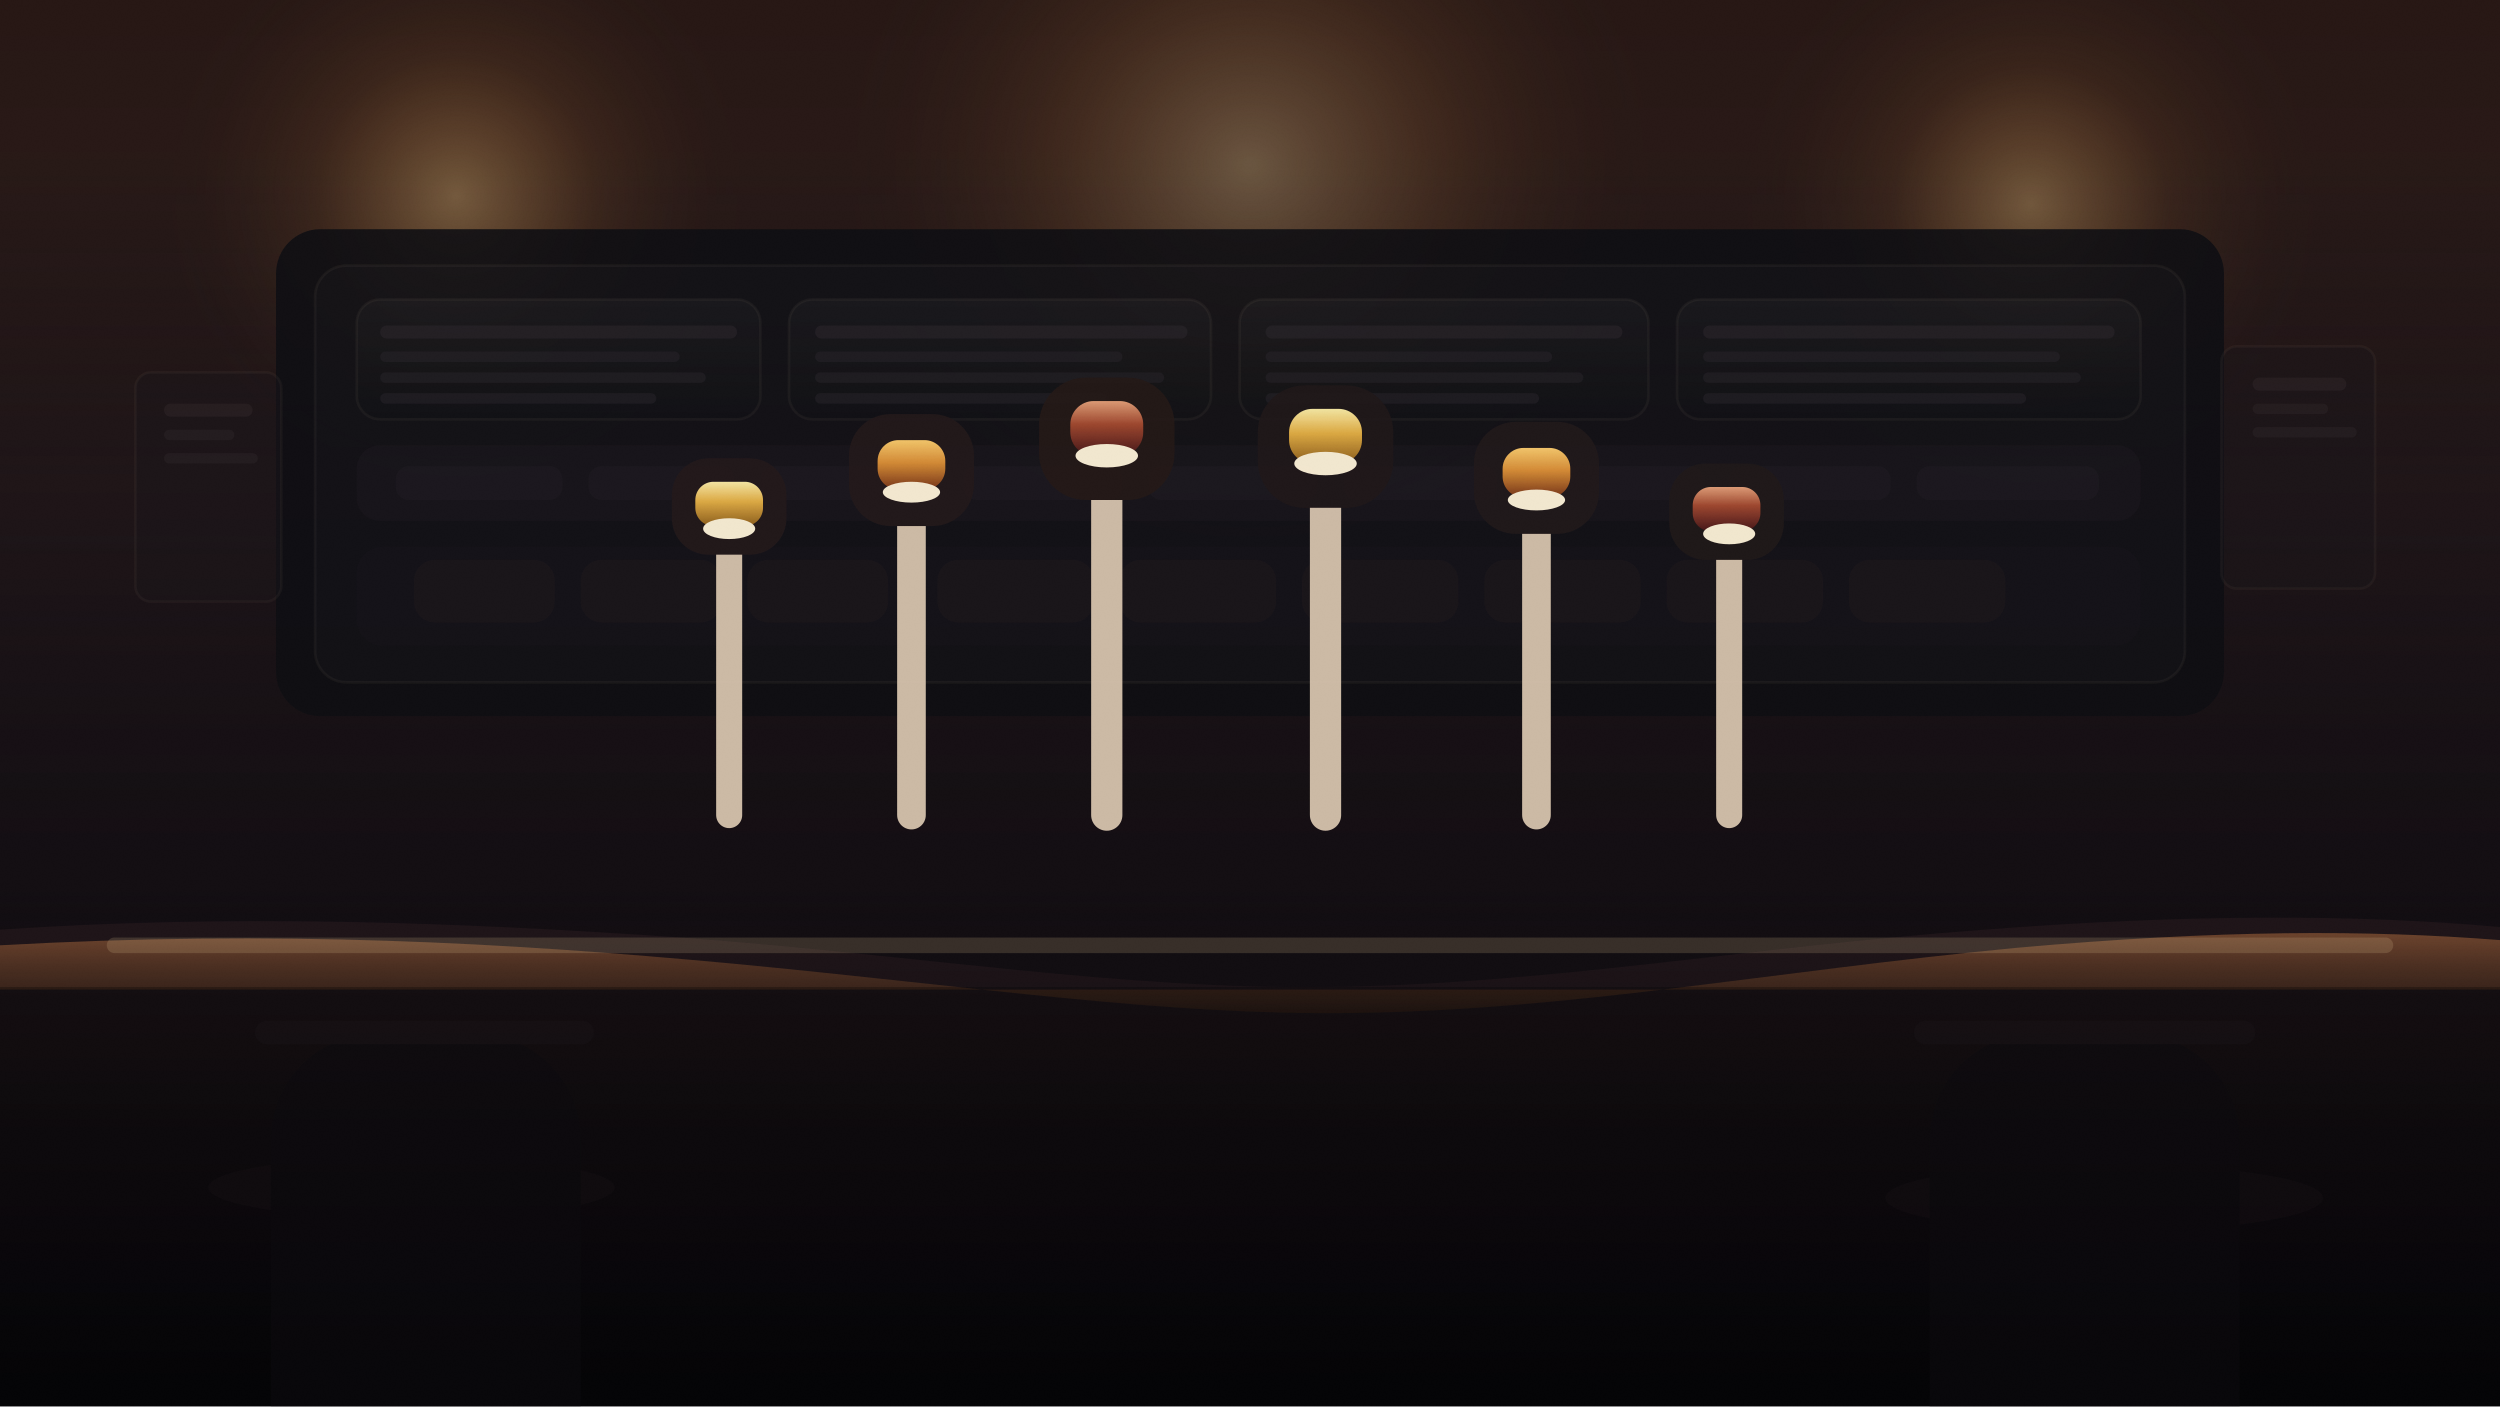
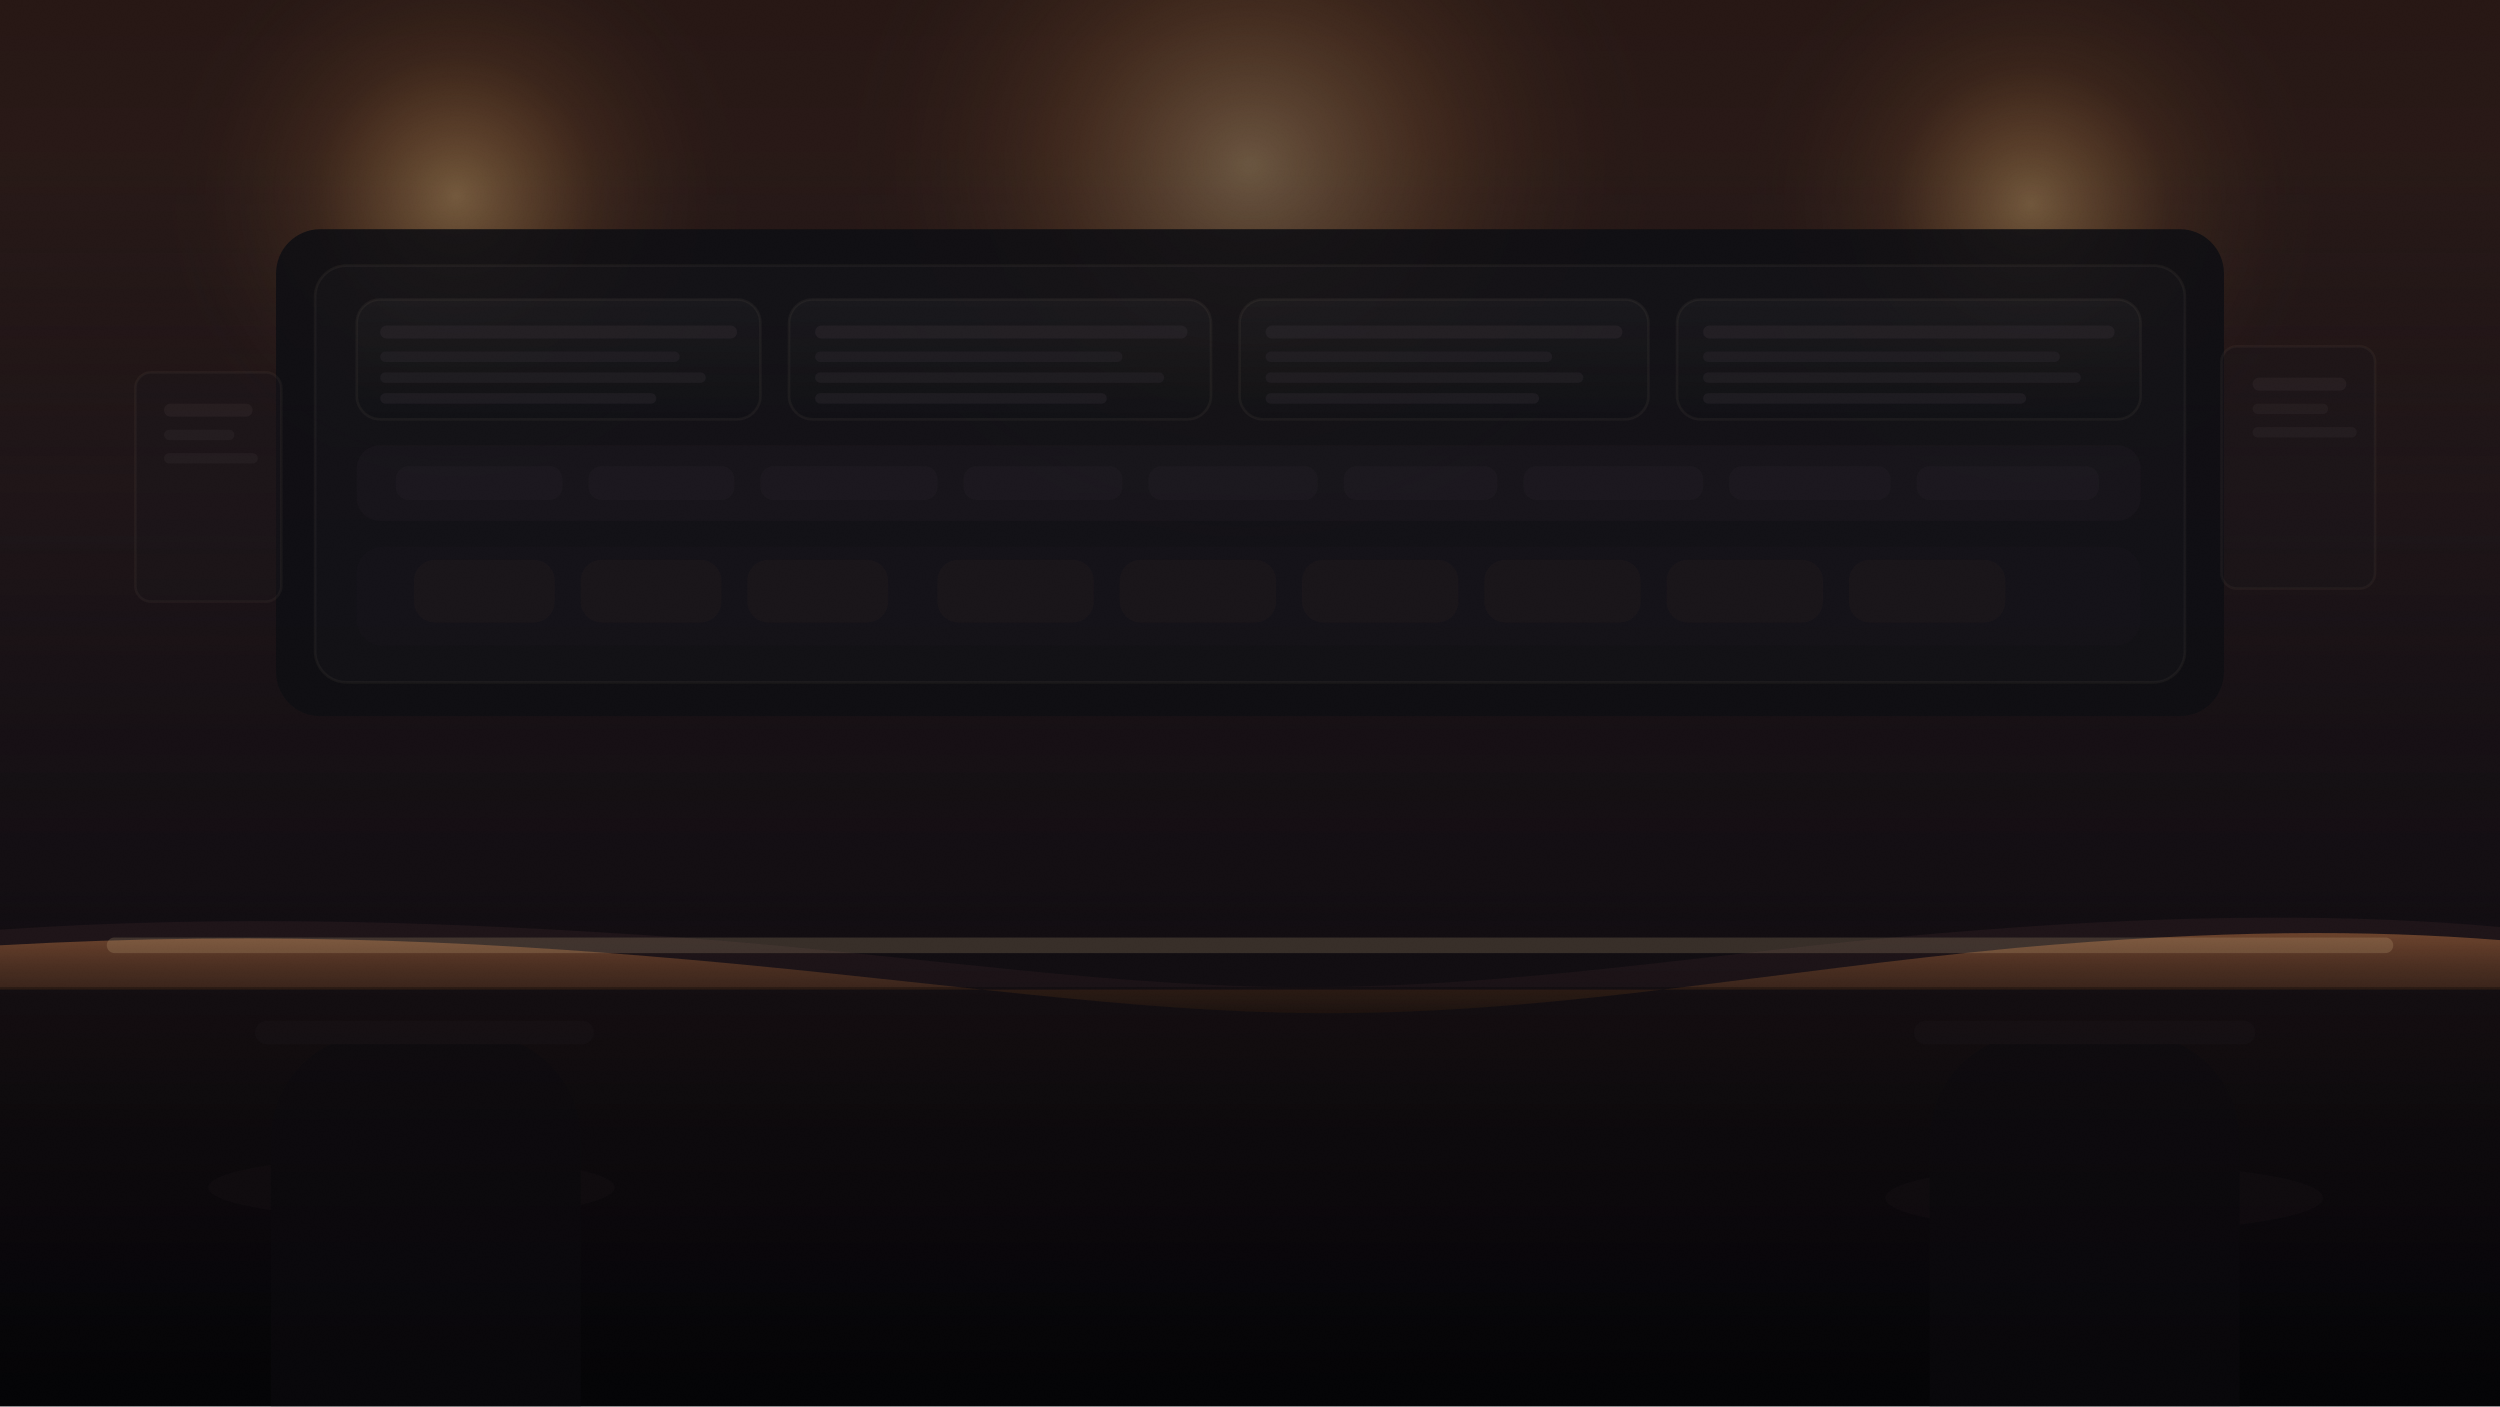
<svg xmlns="http://www.w3.org/2000/svg" width="1920" height="1080" viewBox="0 0 1920 1080" fill="none">
  <defs>
    <linearGradient id="room" x1="960" y1="0" x2="960" y2="1080" gradientUnits="userSpaceOnUse">
      <stop offset="0" stop-color="#120D10" />
      <stop offset="0.36" stop-color="#191217" />
      <stop offset="0.74" stop-color="#100C10" />
      <stop offset="1" stop-color="#060508" />
    </linearGradient>
    <linearGradient id="wallGlow" x1="960" y1="120" x2="960" y2="760" gradientUnits="userSpaceOnUse">
      <stop offset="0" stop-color="#4A2B1D" stop-opacity="0.36" />
      <stop offset="0.55" stop-color="#281A17" stop-opacity="0.16" />
      <stop offset="1" stop-color="#09080B" stop-opacity="0" />
    </linearGradient>
    <linearGradient id="counterFront" x1="960" y1="720" x2="960" y2="1080" gradientUnits="userSpaceOnUse">
      <stop offset="0" stop-color="#201519" />
      <stop offset="0.38" stop-color="#120D11" />
      <stop offset="1" stop-color="#050508" />
    </linearGradient>
    <linearGradient id="counterTop" x1="0" y1="0" x2="0" y2="1">
      <stop offset="0" stop-color="#7A4B31" />
      <stop offset="0.4" stop-color="#553424" />
      <stop offset="1" stop-color="#2A1A14" />
    </linearGradient>
    <linearGradient id="wood" x1="0" y1="0" x2="1" y2="1">
      <stop offset="0" stop-color="#3A241B" />
      <stop offset="1" stop-color="#1A1112" />
    </linearGradient>
    <linearGradient id="frame" x1="0" y1="0" x2="1" y2="1">
      <stop offset="0" stop-color="#7D5537" />
      <stop offset="1" stop-color="#372116" />
    </linearGradient>
    <linearGradient id="chalkboard" x1="0" y1="0" x2="0" y2="1">
      <stop offset="0" stop-color="#18181C" />
      <stop offset="1" stop-color="#0F1014" />
    </linearGradient>
    <linearGradient id="glassAmber" x1="0" y1="0" x2="0" y2="1">
      <stop offset="0" stop-color="#FFCF6E" />
      <stop offset="0.46" stop-color="#DD9136" />
      <stop offset="1" stop-color="#7B3618" />
    </linearGradient>
    <linearGradient id="glassRuby" x1="0" y1="0" x2="0" y2="1">
      <stop offset="0" stop-color="#E7A37A" />
      <stop offset="0.42" stop-color="#A64A30" />
      <stop offset="1" stop-color="#481719" />
    </linearGradient>
    <linearGradient id="glassPale" x1="0" y1="0" x2="0" y2="1">
      <stop offset="0" stop-color="#FFF1AA" />
      <stop offset="0.44" stop-color="#E8B346" />
      <stop offset="1" stop-color="#93611C" />
    </linearGradient>
    <radialGradient id="lampLeft" cx="0" cy="0" r="1" gradientUnits="userSpaceOnUse" gradientTransform="translate(350 150) rotate(90) scale(230 230)">
      <stop stop-color="#FFD488" stop-opacity="0.5" />
      <stop offset="0.46" stop-color="#F1A451" stop-opacity="0.14" />
      <stop offset="1" stop-color="#120D10" stop-opacity="0" />
    </radialGradient>
    <radialGradient id="lampCenter" cx="0" cy="0" r="1" gradientUnits="userSpaceOnUse" gradientTransform="translate(960 126) rotate(90) scale(300 320)">
      <stop stop-color="#FFE5A8" stop-opacity="0.44" />
      <stop offset="0.48" stop-color="#DB9751" stop-opacity="0.16" />
      <stop offset="1" stop-color="#120D10" stop-opacity="0" />
    </radialGradient>
    <radialGradient id="lampRight" cx="0" cy="0" r="1" gradientUnits="userSpaceOnUse" gradientTransform="translate(1560 156) rotate(90) scale(230 230)">
      <stop stop-color="#FFD488" stop-opacity="0.48" />
      <stop offset="0.46" stop-color="#F1A451" stop-opacity="0.12" />
      <stop offset="1" stop-color="#120D10" stop-opacity="0" />
    </radialGradient>
    <filter id="blur8" x="-20%" y="-20%" width="140%" height="140%">
      <feGaussianBlur stdDeviation="8" />
    </filter>
    <filter id="grain">
      <feTurbulence type="fractalNoise" baseFrequency="0.82" numOctaves="2" seed="17" stitchTiles="stitch" />
      <feColorMatrix type="saturate" values="0" />
      <feComponentTransfer>
        <feFuncA type="table" tableValues="0 0.022" />
      </feComponentTransfer>
    </filter>
  </defs>
  <rect width="1920" height="1080" fill="url(#room)" />
  <rect width="1920" height="1080" fill="url(#lampLeft)" />
  <rect width="1920" height="1080" fill="url(#lampCenter)" />
  <rect width="1920" height="1080" fill="url(#lampRight)" />
  <rect width="1920" height="1080" fill="url(#wallGlow)" />
  <g opacity="0.88">
    <rect x="212" y="176" width="1496" height="374" rx="34" fill="#0E0E12" />
    <rect x="242" y="204" width="1436" height="320" rx="24" fill="#111116" stroke="rgba(255,229,188,0.05)" stroke-width="2" />
    <rect x="274" y="230" width="310" height="92" rx="18" fill="url(#chalkboard)" stroke="rgba(255,228,184,0.05)" stroke-width="2" />
    <rect x="606" y="230" width="324" height="92" rx="18" fill="url(#chalkboard)" stroke="rgba(255,228,184,0.05)" stroke-width="2" />
    <rect x="952" y="230" width="314" height="92" rx="18" fill="url(#chalkboard)" stroke="rgba(255,228,184,0.05)" stroke-width="2" />
    <rect x="1288" y="230" width="356" height="92" rx="18" fill="url(#chalkboard)" stroke="rgba(255,228,184,0.05)" stroke-width="2" />
    <rect x="274" y="342" width="1370" height="58" rx="18" fill="#16141A" />
    <rect x="274" y="420" width="1370" height="76" rx="20" fill="#131218" />
  </g>
  <g opacity="0.56">
    <rect x="292" y="250" width="274" height="10" rx="5" fill="#2A252B" />
    <rect x="292" y="270" width="230" height="8" rx="4" fill="#252128" />
    <rect x="292" y="286" width="250" height="8" rx="4" fill="#252128" />
    <rect x="292" y="302" width="212" height="8" rx="4" fill="#252128" />
    <rect x="626" y="250" width="286" height="10" rx="5" fill="#2A252B" />
    <rect x="626" y="270" width="236" height="8" rx="4" fill="#252128" />
    <rect x="626" y="286" width="268" height="8" rx="4" fill="#252128" />
    <rect x="626" y="302" width="224" height="8" rx="4" fill="#252128" />
    <rect x="972" y="250" width="274" height="10" rx="5" fill="#2A252B" />
    <rect x="972" y="270" width="220" height="8" rx="4" fill="#252128" />
    <rect x="972" y="286" width="244" height="8" rx="4" fill="#252128" />
    <rect x="972" y="302" width="210" height="8" rx="4" fill="#252128" />
    <rect x="1308" y="250" width="316" height="10" rx="5" fill="#2A252B" />
    <rect x="1308" y="270" width="274" height="8" rx="4" fill="#252128" />
    <rect x="1308" y="286" width="290" height="8" rx="4" fill="#252128" />
    <rect x="1308" y="302" width="248" height="8" rx="4" fill="#252128" />
  </g>
  <g opacity="0.48">
    <rect x="304" y="358" width="128" height="26" rx="10" fill="#1F1C21" />
    <rect x="452" y="358" width="112" height="26" rx="10" fill="#1F1C21" />
    <rect x="584" y="358" width="136" height="26" rx="10" fill="#1F1C21" />
    <rect x="740" y="358" width="122" height="26" rx="10" fill="#1F1C21" />
    <rect x="882" y="358" width="130" height="26" rx="10" fill="#1F1C21" />
    <rect x="1032" y="358" width="118" height="26" rx="10" fill="#1F1C21" />
    <rect x="1170" y="358" width="138" height="26" rx="10" fill="#1F1C21" />
    <rect x="1328" y="358" width="124" height="26" rx="10" fill="#1F1C21" />
    <rect x="1472" y="358" width="140" height="26" rx="10" fill="#1F1C21" />
  </g>
  <g opacity="0.78">
    <rect x="318" y="430" width="108" height="48" rx="16" fill="#1B161A" />
    <rect x="446" y="430" width="108" height="48" rx="16" fill="#1B161A" />
    <rect x="574" y="430" width="108" height="48" rx="16" fill="#1B161A" />
    <rect x="720" y="430" width="120" height="48" rx="16" fill="#1B161A" />
    <rect x="860" y="430" width="120" height="48" rx="16" fill="#1B161A" />
    <rect x="1000" y="430" width="120" height="48" rx="16" fill="#1B161A" />
    <rect x="1140" y="430" width="120" height="48" rx="16" fill="#1B161A" />
    <rect x="1280" y="430" width="120" height="48" rx="16" fill="#1B161A" />
    <rect x="1420" y="430" width="120" height="48" rx="16" fill="#1B161A" />
  </g>
-   <g opacity="0.94">
-     <path d="M560 394V626" stroke="#D8C5AE" stroke-width="20" stroke-linecap="round" />
-     <path d="M700 364V626" stroke="#D8C5AE" stroke-width="22" stroke-linecap="round" />
-     <path d="M850 338V626" stroke="#D8C5AE" stroke-width="24" stroke-linecap="round" />
-     <path d="M1018 344V626" stroke="#D8C5AE" stroke-width="24" stroke-linecap="round" />
-     <path d="M1180 372V626" stroke="#D8C5AE" stroke-width="22" stroke-linecap="round" />
-     <path d="M1328 404V626" stroke="#D8C5AE" stroke-width="20" stroke-linecap="round" />
-     <rect x="516" y="352" width="88" height="74" rx="28" fill="#22181A" />
-     <rect x="652" y="318" width="96" height="86" rx="32" fill="#221819" />
-     <rect x="798" y="290" width="104" height="94" rx="36" fill="#231816" />
-     <rect x="966" y="296" width="104" height="94" rx="36" fill="#1F1718" />
-     <rect x="1132" y="324" width="96" height="86" rx="32" fill="#201819" />
-     <rect x="1282" y="356" width="88" height="74" rx="28" fill="#1F1818" />
-     <rect x="534" y="370" width="52" height="34" rx="14" fill="url(#glassPale)" />
-     <rect x="674" y="338" width="52" height="38" rx="16" fill="url(#glassAmber)" />
-     <rect x="822" y="308" width="56" height="42" rx="18" fill="url(#glassRuby)" />
-     <rect x="990" y="314" width="56" height="42" rx="18" fill="url(#glassPale)" />
-     <rect x="1154" y="344" width="52" height="38" rx="16" fill="url(#glassAmber)" />
-     <rect x="1300" y="374" width="52" height="34" rx="14" fill="url(#glassRuby)" />
-     <ellipse cx="560" cy="406" rx="20" ry="8" fill="#FFF4DA" />
-     <ellipse cx="700" cy="378" rx="22" ry="8" fill="#FFF4DA" />
-     <ellipse cx="850" cy="350" rx="24" ry="9" fill="#FFF4DA" />
-     <ellipse cx="1018" cy="356" rx="24" ry="9" fill="#FFF4DA" />
-     <ellipse cx="1180" cy="384" rx="22" ry="8" fill="#FFF4DA" />
-     <ellipse cx="1328" cy="410" rx="20" ry="8" fill="#FFF4DA" />
-   </g>
  <g opacity="0.86">
    <path d="M0 714C176 702 350 708 522 720C710 734 860 760 1020 758C1190 756 1336 728 1524 714C1680 702 1810 702 1920 712V1080H0V714Z" fill="url(#counterFront)" />
    <path d="M0 726C214 714 390 724 562 740C752 758 894 780 1038 778C1206 776 1360 746 1548 728C1704 714 1818 714 1920 722V760H0V726Z" fill="url(#counterTop)" />
    <rect x="82" y="720" width="1756" height="12" rx="6" fill="rgba(255,224,170,0.18)" />
    <rect x="0" y="758" width="1920" height="322" fill="rgba(0,0,0,0.28)" />
  </g>
  <g opacity="0.44">
    <rect x="104" y="286" width="112" height="176" rx="12" fill="#181419" stroke="rgba(255,228,184,0.09)" stroke-width="2" />
    <rect x="1706" y="266" width="118" height="186" rx="12" fill="#181419" stroke="rgba(255,228,184,0.09)" stroke-width="2" />
    <rect x="126" y="310" width="68" height="10" rx="5" fill="#2D272C" />
    <rect x="126" y="330" width="54" height="8" rx="4" fill="#2A2428" />
    <rect x="126" y="348" width="72" height="8" rx="4" fill="#2A2428" />
    <rect x="1730" y="290" width="72" height="10" rx="5" fill="#2D272C" />
    <rect x="1730" y="310" width="58" height="8" rx="4" fill="#2A2428" />
    <rect x="1730" y="328" width="80" height="8" rx="4" fill="#2A2428" />
  </g>
  <g opacity="0.52">
    <ellipse cx="316" cy="912" rx="156" ry="24" fill="#130E12" />
    <ellipse cx="1616" cy="920" rx="168" ry="26" fill="#130E12" />
    <path d="M208 1080V876C208 830 244 794 290 794H364C410 794 446 830 446 876V1080" fill="#0B0A0D" />
    <path d="M1482 1080V876C1482 830 1518 794 1564 794H1638C1684 794 1720 830 1720 876V1080" fill="#0B0A0D" />
    <rect x="196" y="784" width="260" height="18" rx="9" fill="#171216" />
    <rect x="1470" y="784" width="262" height="18" rx="9" fill="#171216" />
  </g>
  <g opacity="0.3">
    <rect width="1920" height="1080" filter="url(#grain)" />
  </g>
</svg>
